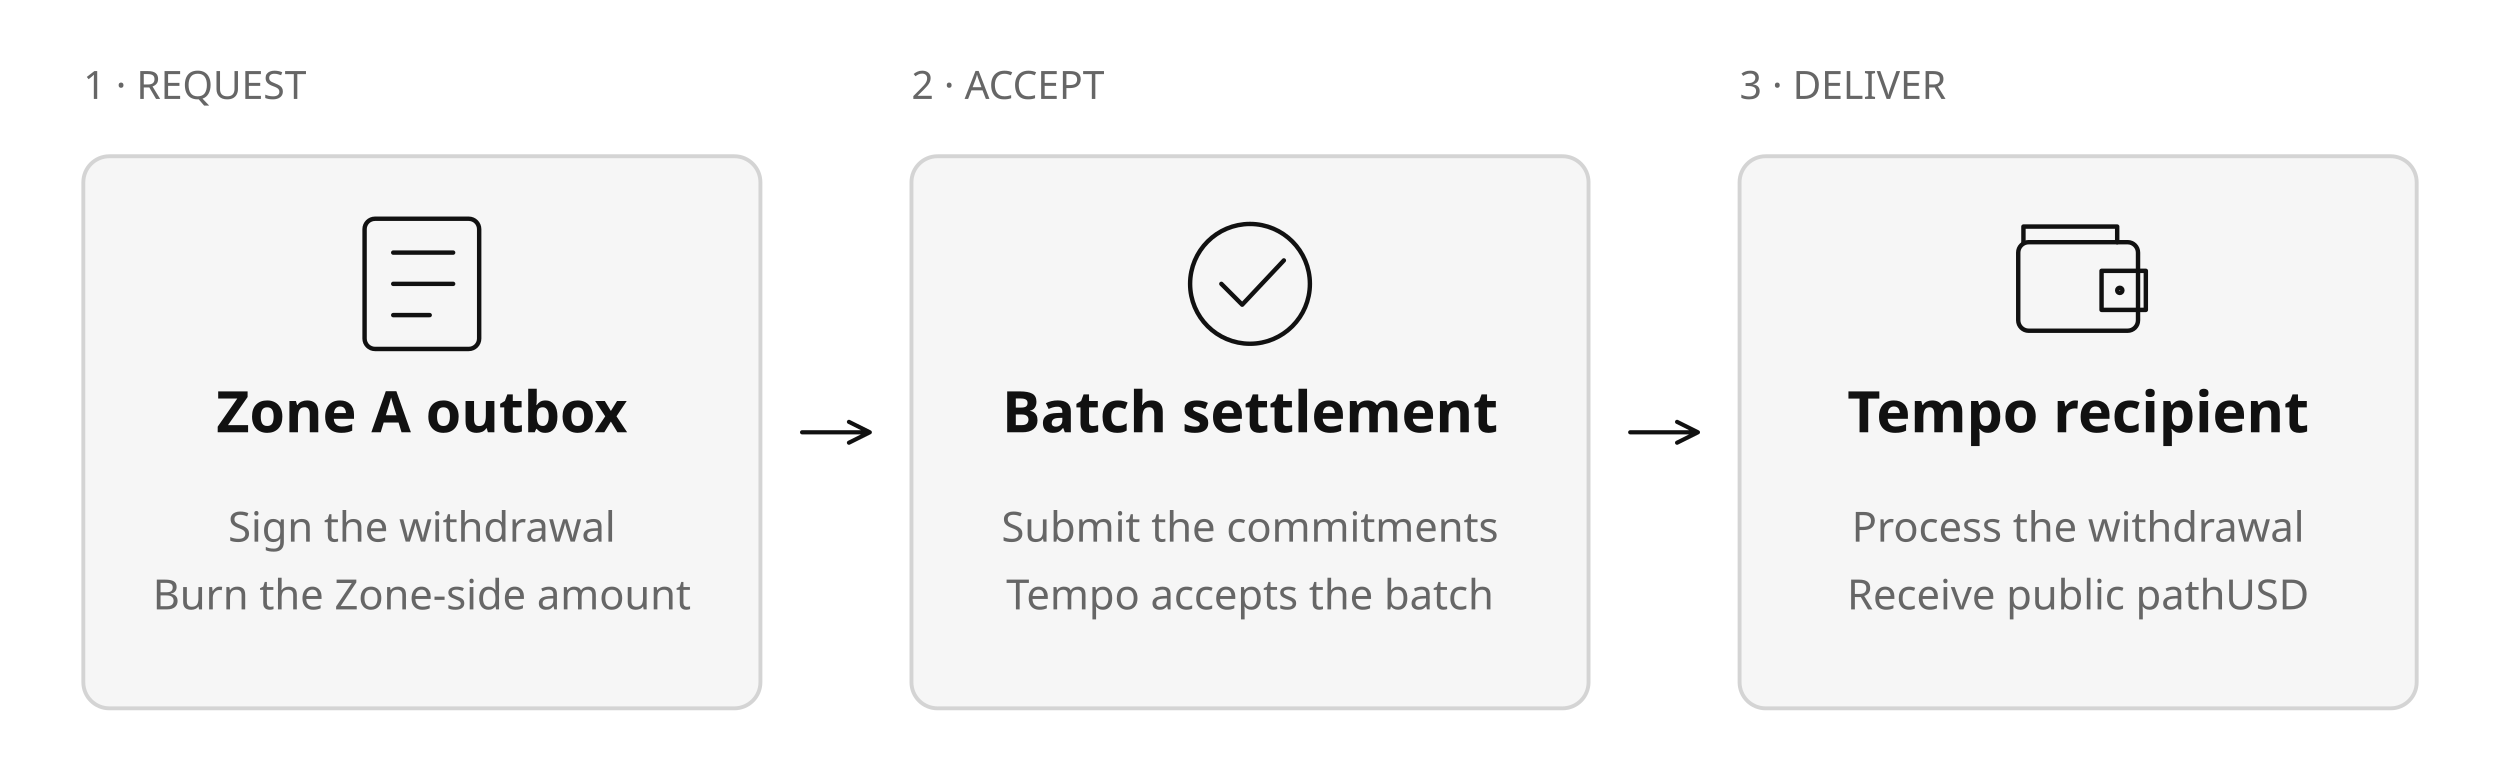
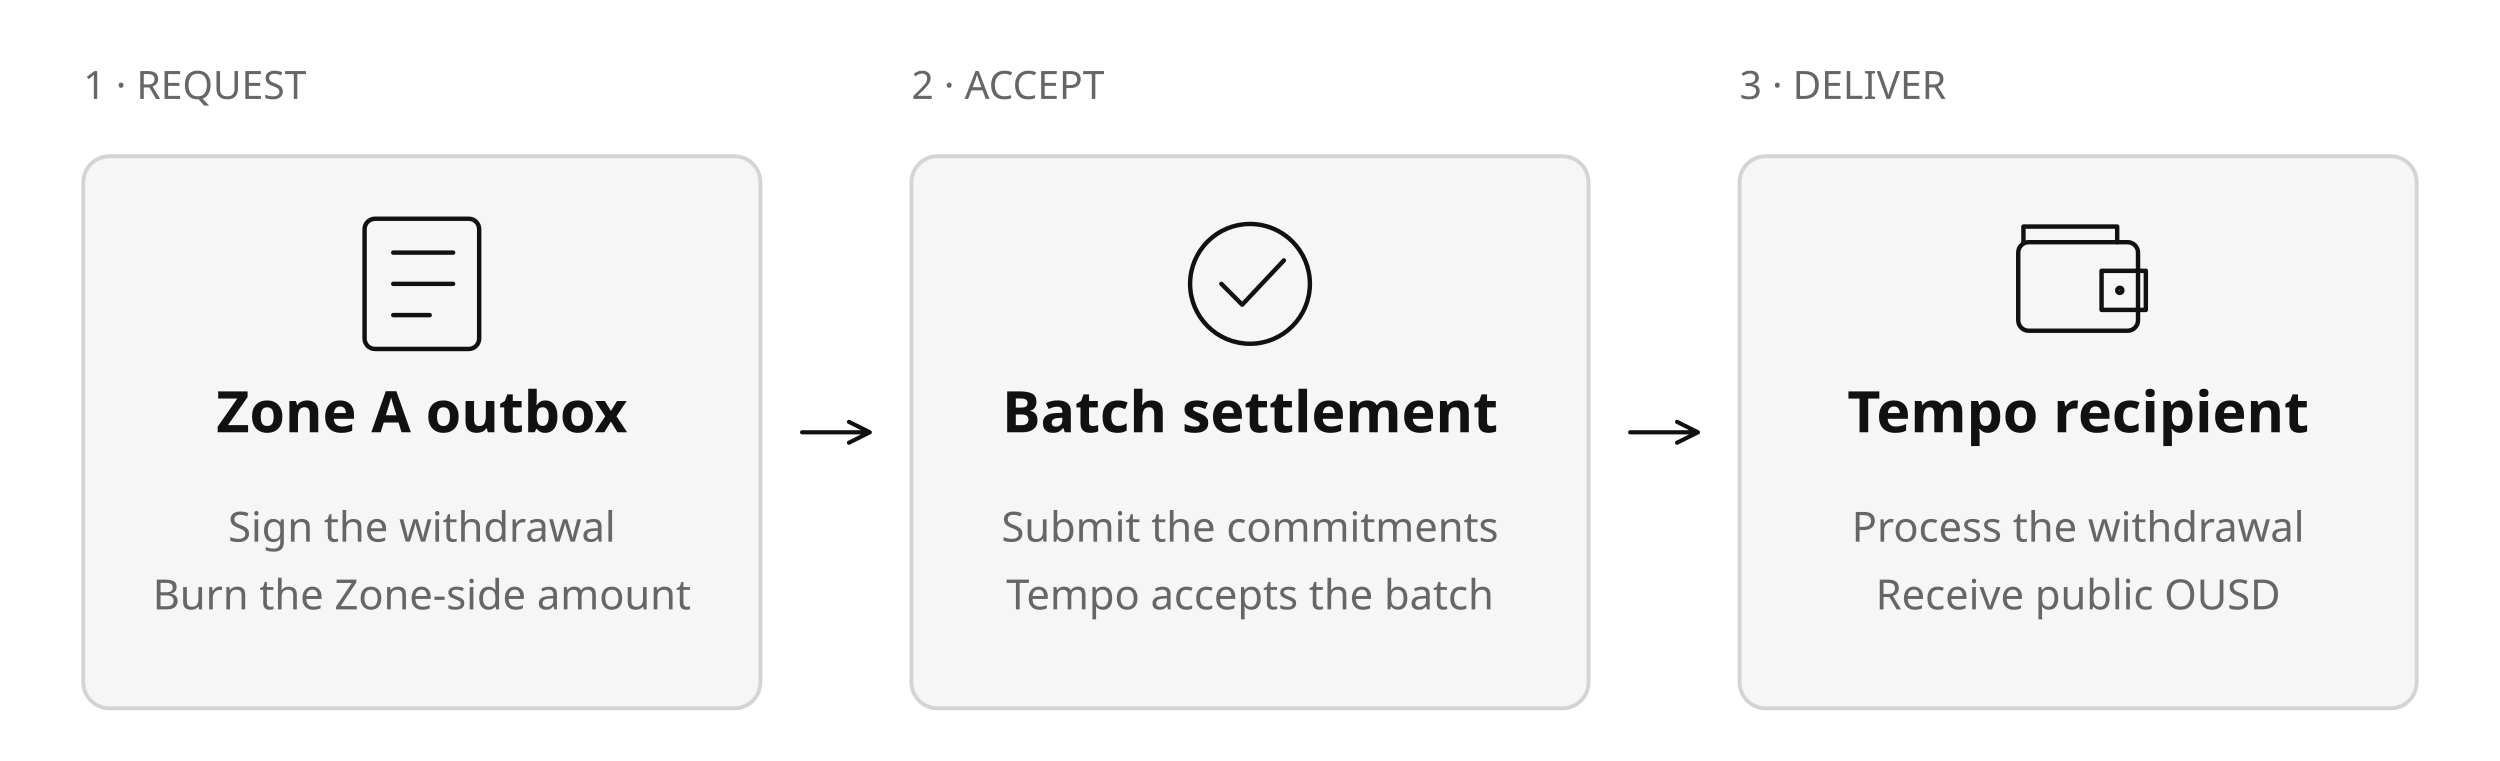
<svg xmlns="http://www.w3.org/2000/svg" width="960" height="292" viewBox="0 88 960 292" fill="none" font-family="Pilat, ui-sans-serif, system-ui, sans-serif" style="color: var(--foreground, #111)">
  <text x="32" y="126" font-size="15" font-weight="500" text-anchor="start" fill="var(--foreground-secondary, #666)">1 · REQUEST</text>
  <rect x="32" y="148" width="260" height="212" rx="10" fill="var(--diagram-box, #f6f6f6)" stroke="var(--diagram-box-border, #d4d4d4)" stroke-width="1.5" />
  <g transform="translate(162 197)" fill="none" stroke="currentColor" stroke-width="1.7" stroke-linecap="round" stroke-linejoin="round">
    <rect x="-22" y="-25" width="44" height="50" rx="4" />
    <path d="M-11 -12h23 M-11 0h23 M-11 12h14" />
  </g>
  <text x="162" y="254" font-size="22" font-weight="600" text-anchor="middle" fill="currentColor">Zone A outbox</text>
  <text x="162" y="296" font-size="16" font-weight="400" text-anchor="middle" fill="var(--foreground-secondary, #666)">Sign the withdrawal</text>
  <text x="162" y="322" font-size="16" font-weight="400" text-anchor="middle" fill="var(--foreground-secondary, #666)">Burn the Zone-side amount</text>
  <path d="M308 254 L334 254 M326.00 250.00 L334 254 L326.00 258.00" stroke="currentColor" stroke-width="1.6" fill="none" stroke-linecap="round" stroke-linejoin="round" />
  <text x="350" y="126" font-size="15" font-weight="500" text-anchor="start" fill="var(--foreground-secondary, #666)">2 · ACCEPT</text>
  <rect x="350" y="148" width="260" height="212" rx="10" fill="var(--diagram-box, #f6f6f6)" stroke="var(--diagram-box-border, #d4d4d4)" stroke-width="1.5" />
  <g transform="translate(480 197)" fill="none" stroke="currentColor" stroke-width="1.7" stroke-linecap="round" stroke-linejoin="round">
    <circle r="23" />
    <path d="M-11 0l8 8 16-17" />
  </g>
  <text x="480" y="254" font-size="22" font-weight="600" text-anchor="middle" fill="currentColor">Batch settlement</text>
  <text x="480" y="296" font-size="16" font-weight="400" text-anchor="middle" fill="var(--foreground-secondary, #666)">Submit the commitments</text>
  <text x="480" y="322" font-size="16" font-weight="400" text-anchor="middle" fill="var(--foreground-secondary, #666)">Tempo accepts the batch</text>
  <path d="M626 254 L652 254 M644.00 250.00 L652 254 L644.00 258.00" stroke="currentColor" stroke-width="1.6" fill="none" stroke-linecap="round" stroke-linejoin="round" />
  <text x="668" y="126" font-size="15" font-weight="500" text-anchor="start" fill="var(--foreground-secondary, #666)">3 · DELIVER</text>
  <rect x="668" y="148" width="260" height="212" rx="10" fill="var(--diagram-box, #f6f6f6)" stroke="var(--diagram-box-border, #d4d4d4)" stroke-width="1.5" />
  <g transform="translate(798 197)" fill="none" stroke="currentColor" stroke-width="1.7" stroke-linecap="round" stroke-linejoin="round">
    <rect x="-23" y="-16" width="46" height="34" rx="4" />
    <path d="M-21 -16v-6h36v6 M9 -5h17v15H9z" />
    <circle cx="16" cy="2.5" r="1" />
  </g>
  <text x="798" y="254" font-size="22" font-weight="600" text-anchor="middle" fill="currentColor">Tempo recipient</text>
  <text x="798" y="296" font-size="16" font-weight="400" text-anchor="middle" fill="var(--foreground-secondary, #666)">Process the withdrawal</text>
-   <text x="798" y="322" font-size="16" font-weight="400" text-anchor="middle" fill="var(--foreground-secondary, #666)">Receive public pathUSD</text>
+   <text x="798" y="322" font-size="16" font-weight="400" text-anchor="middle" fill="var(--foreground-secondary, #666)">Receive public OUSD</text>
</svg>
